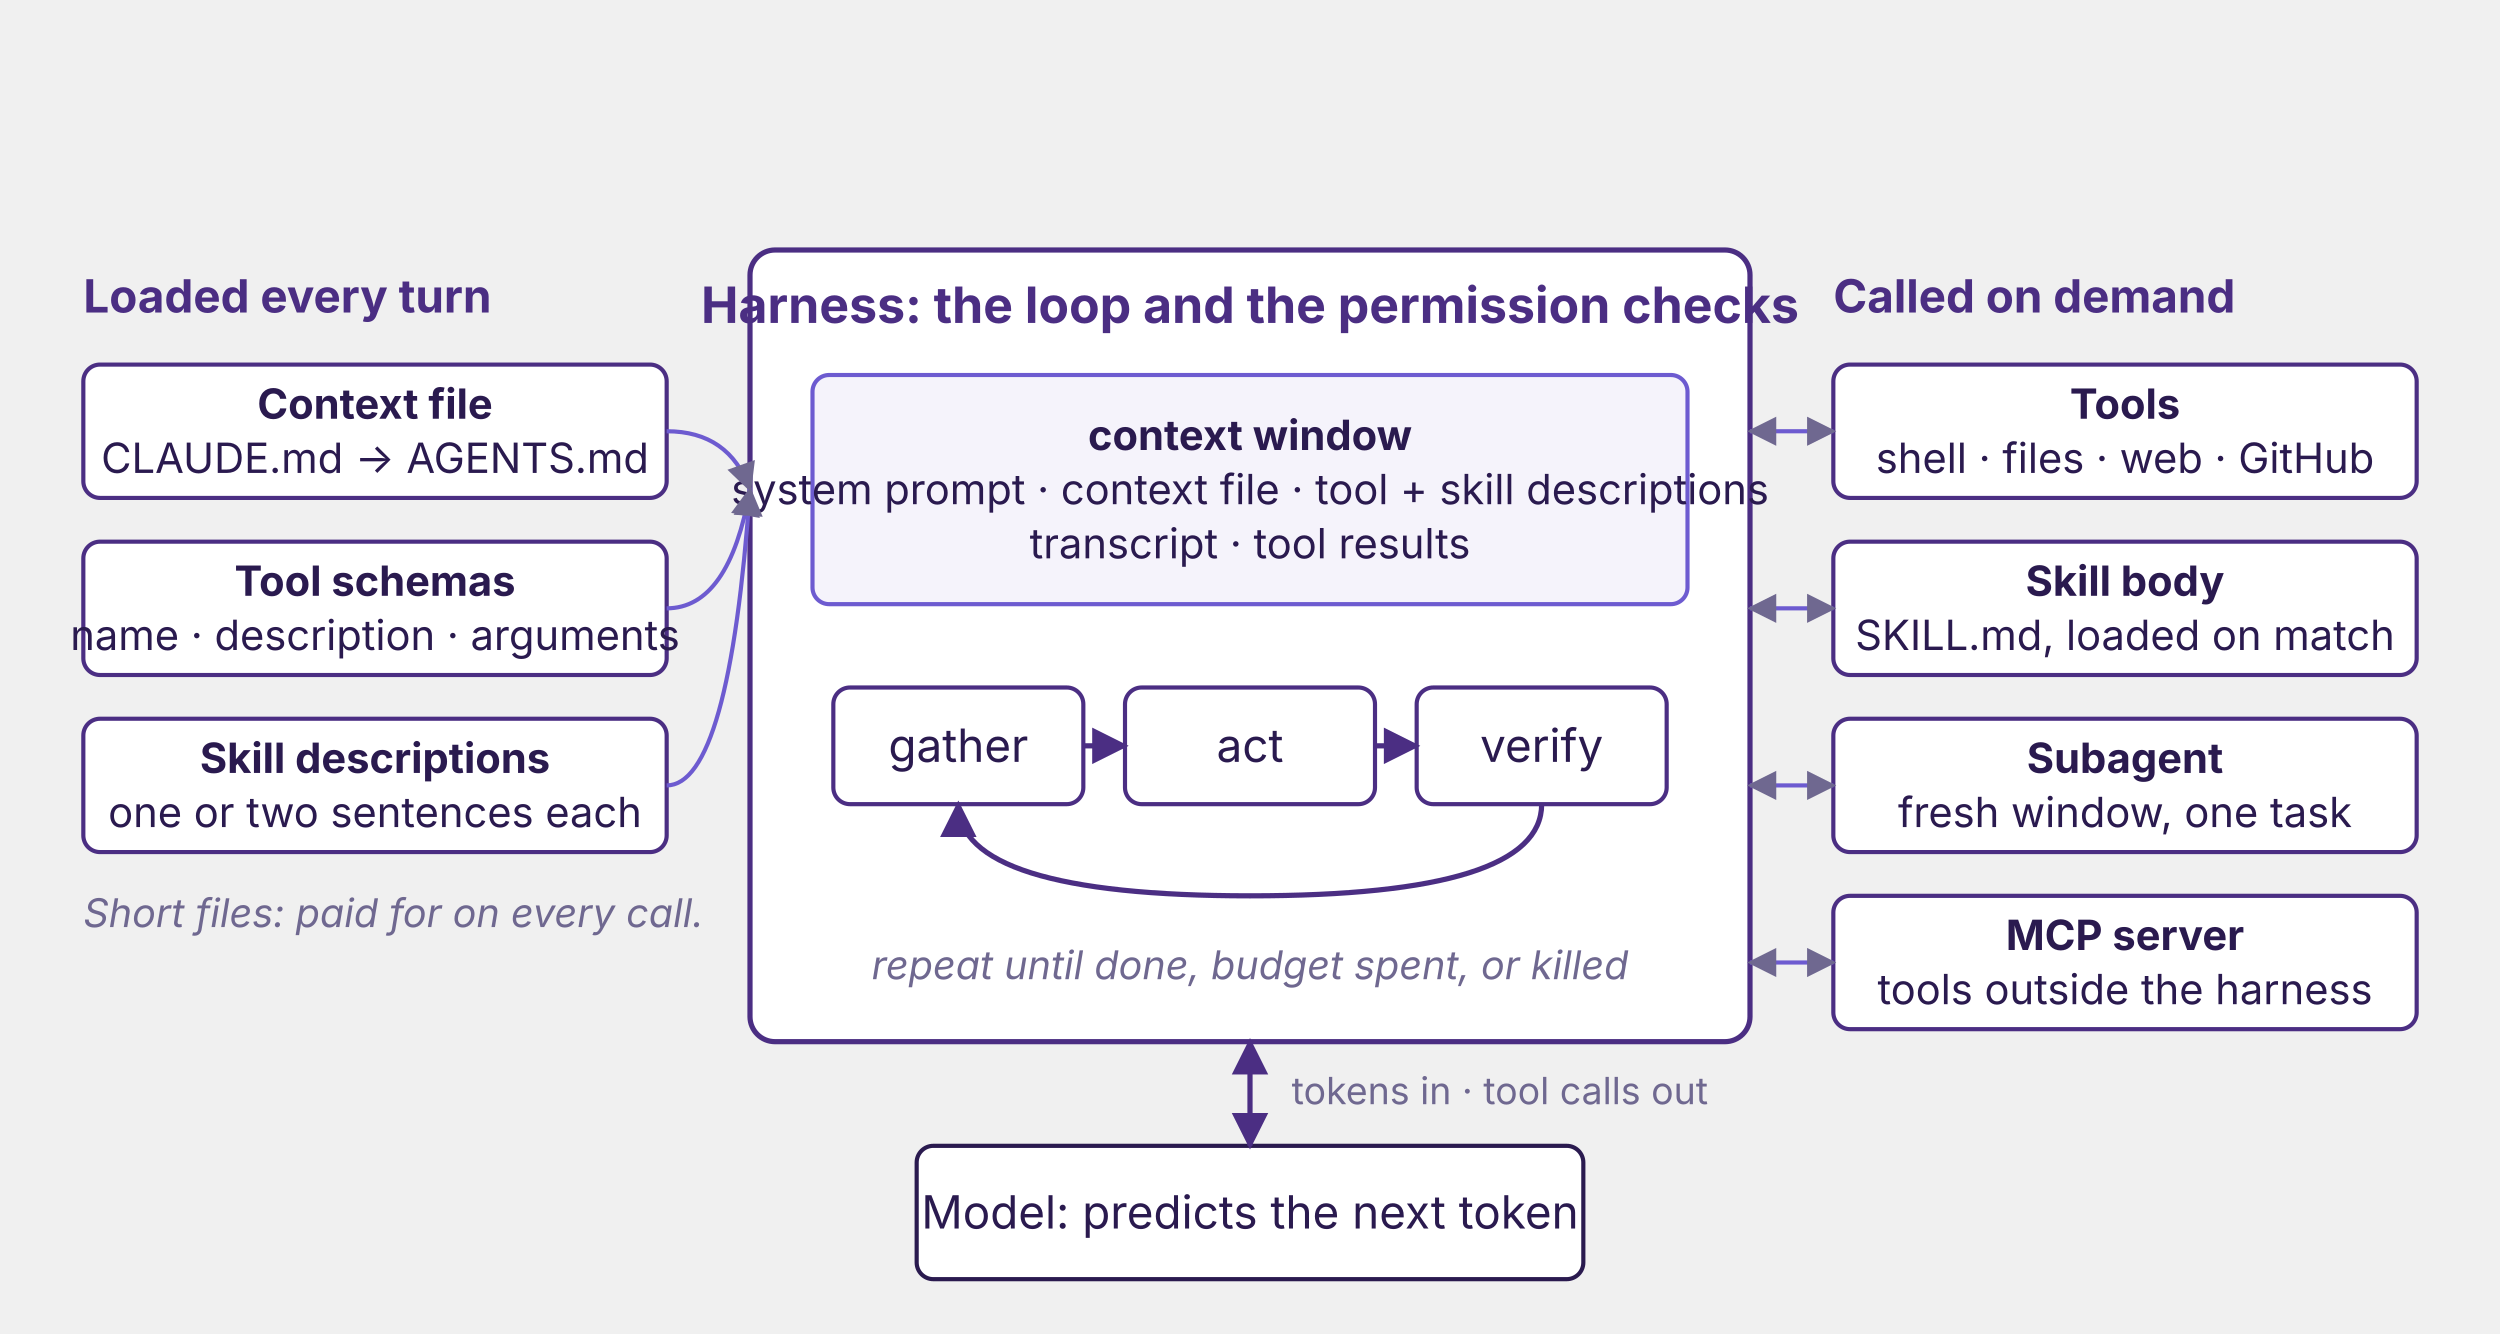
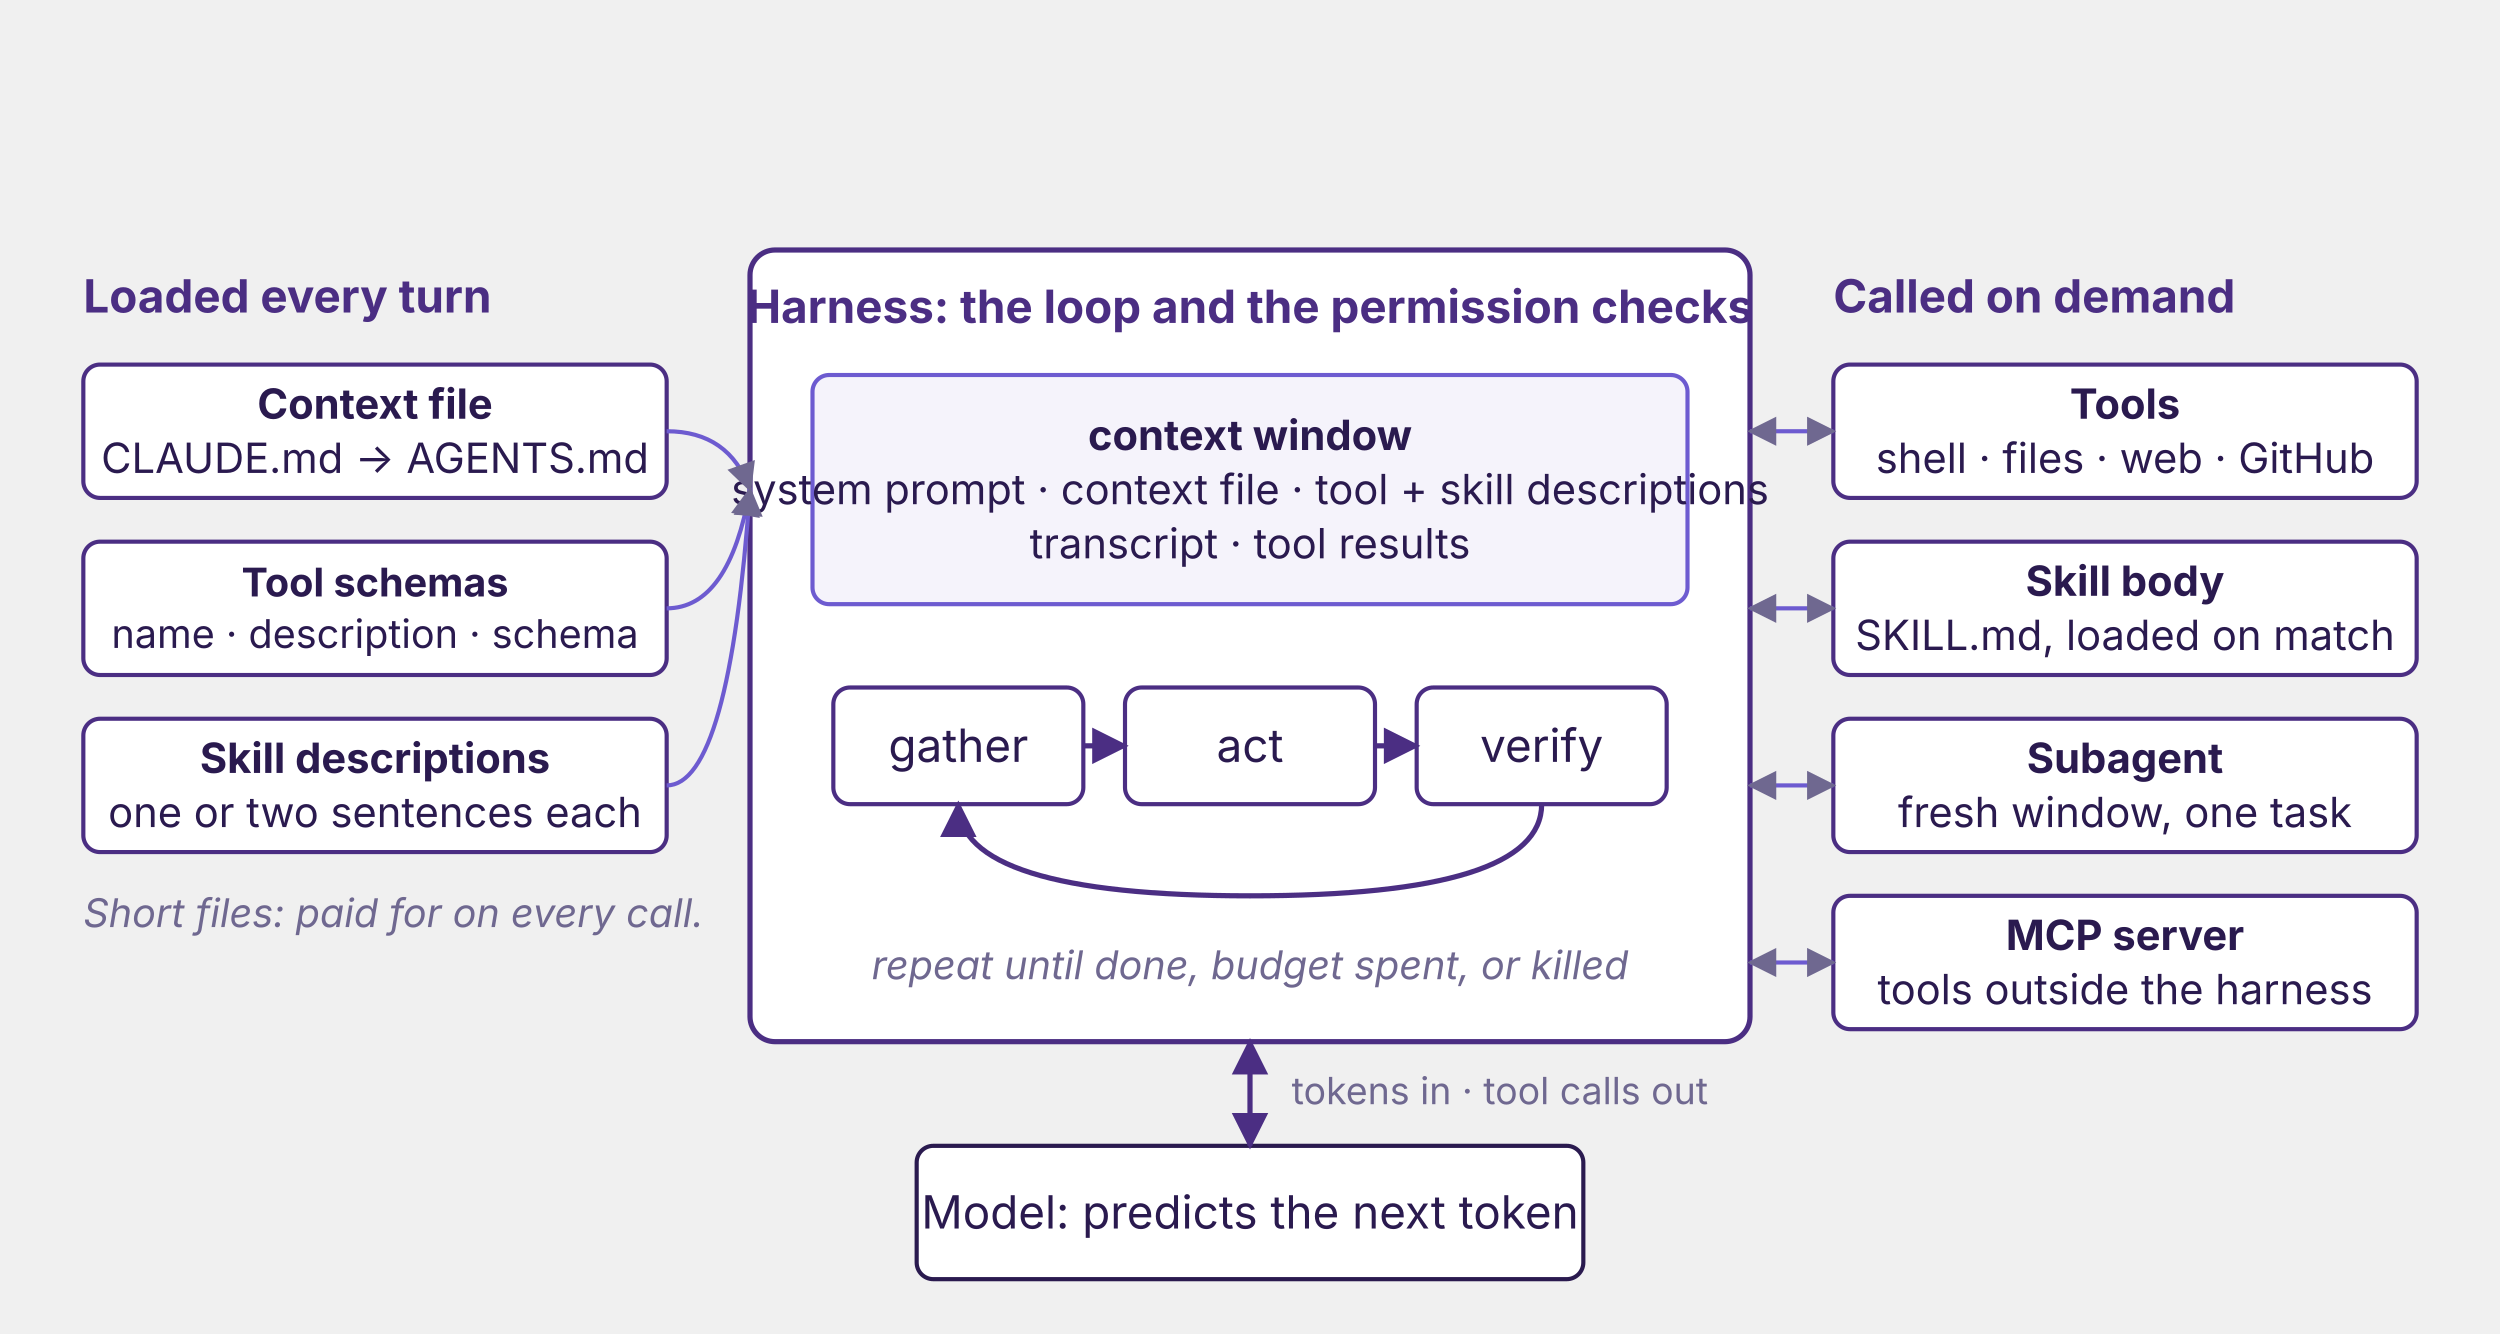
<svg xmlns="http://www.w3.org/2000/svg" viewBox="0 0 1200 640" width="1200" height="640" font-family="Inter, Helvetica, Arial, sans-serif" font-size="22">
  <defs>
    <marker id="a-purple" viewBox="0 0 10 10" refX="9" refY="5" markerWidth="7" markerHeight="7" orient="auto-start-reverse">
      <path d="M 0 0 L 10 5 L 0 10 z" fill="#4b2e83" />
    </marker>
    <marker id="a-red" viewBox="0 0 10 10" refX="9" refY="5" markerWidth="7" markerHeight="7" orient="auto-start-reverse">
      <path d="M 0 0 L 10 5 L 0 10 z" fill="#b3402a" />
    </marker>
    <marker id="a-amber" viewBox="0 0 10 10" refX="9" refY="5" markerWidth="7" markerHeight="7" orient="auto-start-reverse">
      <path d="M 0 0 L 10 5 L 0 10 z" fill="#c77d00" />
    </marker>
    <marker id="a-stone" viewBox="0 0 10 10" refX="9" refY="5" markerWidth="7" markerHeight="7" orient="auto-start-reverse">
      <path d="M 0 0 L 10 5 L 0 10 z" fill="#6f6890" />
    </marker>
  </defs>
  <rect x="360" y="120" width="480" height="380" rx="12" fill="#fff" stroke="#4b2e83" stroke-width="2.5" />
-   <text x="600" y="155" text-anchor="middle" font-size="24" fill="#4b2e83" font-weight="700">Harness: the loop and the permission checks</text>
+   <text x="600" y="155" text-anchor="middle" font-size="22" fill="#4b2e83" font-weight="700">Harness: the loop and the permission checks</text>
  <rect x="390" y="180" width="420" height="110" rx="8" fill="#f5f3fb" stroke="#6d5bd0" stroke-width="2" />
  <text x="600.0" y="216.0" text-anchor="middle" font-size="20" fill="#2a1a4f" font-weight="700">context window</text>
  <text x="600.0" y="242.0" text-anchor="middle" font-size="20" fill="#2a1a4f">system prompt · context file · tool + skill descriptions</text>
  <text x="600.0" y="268.0" text-anchor="middle" font-size="20" fill="#2a1a4f">transcript · tool results</text>
  <rect x="400" y="330" width="120" height="56" rx="8" fill="#fff" stroke="#4b2e83" stroke-width="2" />
  <text x="460.0" y="365.7" text-anchor="middle" font-size="22" fill="#2a1a4f">gather</text>
  <rect x="540" y="330" width="120" height="56" rx="8" fill="#fff" stroke="#4b2e83" stroke-width="2" />
  <text x="600.0" y="365.7" text-anchor="middle" font-size="22" fill="#2a1a4f">act</text>
  <rect x="680" y="330" width="120" height="56" rx="8" fill="#fff" stroke="#4b2e83" stroke-width="2" />
  <text x="740.0" y="365.7" text-anchor="middle" font-size="22" fill="#2a1a4f">verify</text>
  <line x1="520" y1="358" x2="540" y2="358" stroke="#4b2e83" stroke-width="2.5" marker-end="url(#a-purple)" />
  <line x1="660" y1="358" x2="680" y2="358" stroke="#4b2e83" stroke-width="2.5" marker-end="url(#a-purple)" />
  <path d="M 740 386 Q 740 430 600 430 Q 460 430 460 386" fill="none" stroke="#4b2e83" stroke-width="2.5" marker-end="url(#a-purple)" />
  <text x="600" y="470" text-anchor="middle" font-size="19" fill="#6f6890" font-style="italic">repeat until done, budget spent, or killed</text>
  <rect x="440" y="550" width="320" height="64" rx="8" fill="#fff" stroke="#2a1a4f" stroke-width="2" />
  <text x="600.0" y="589.7" text-anchor="middle" font-size="22" fill="#2a1a4f">Model: predicts the next token</text>
  <line x1="600" y1="500" x2="600" y2="550" stroke="#4b2e83" stroke-width="2.5" marker-end="url(#a-purple)" marker-start="url(#a-purple)" />
  <text x="620" y="530" text-anchor="start" font-size="18" fill="#6f6890">tokens in · tool calls out</text>
  <text x="40" y="150" text-anchor="start" font-size="22" fill="#4b2e83" font-weight="700">Loaded every turn</text>
  <rect x="40" y="175" width="280" height="64" rx="8" fill="#fff" stroke="#4b2e83" stroke-width="2" />
  <text x="180.0" y="201.0" text-anchor="middle" font-size="20" fill="#2a1a4f" font-weight="700">Context file</text>
  <text x="180.0" y="227.0" text-anchor="middle" font-size="20" fill="#2a1a4f">CLAUDE.md → AGENTS.md</text>
  <rect x="40" y="260" width="280" height="64" rx="8" fill="#fff" stroke="#4b2e83" stroke-width="2" />
-   <text x="180.0" y="286.0" text-anchor="middle" font-size="20" fill="#2a1a4f" font-weight="700">Tool schemas</text>
-   <text x="180.0" y="312.0" text-anchor="middle" font-size="20" fill="#2a1a4f">name · description · arguments</text>
+   <text x="180.0" y="286.3" text-anchor="middle" font-size="19" fill="#2a1a4f" font-weight="700">Tool schemas</text>
+   <text x="180.0" y="311.0" text-anchor="middle" font-size="19" fill="#2a1a4f">name · description · schema</text>
  <rect x="40" y="345" width="280" height="64" rx="8" fill="#fff" stroke="#4b2e83" stroke-width="2" />
  <text x="180.0" y="371.0" text-anchor="middle" font-size="20" fill="#2a1a4f" font-weight="700">Skill descriptions</text>
  <text x="180.0" y="397.0" text-anchor="middle" font-size="20" fill="#2a1a4f">one or two sentences each</text>
  <path d="M 320 207 Q 350 207 360 235" fill="none" stroke="#6d5bd0" stroke-width="2" marker-end="url(#a-stone)" />
  <path d="M 320 292 Q 350 292 360 235" fill="none" stroke="#6d5bd0" stroke-width="2" marker-end="url(#a-stone)" />
  <path d="M 320 377 Q 350 377 360 235" fill="none" stroke="#6d5bd0" stroke-width="2" marker-end="url(#a-stone)" />
  <text x="40" y="445" text-anchor="start" font-size="19" fill="#6f6890" font-style="italic">Short files: paid for on every call.</text>
  <text x="880" y="150" text-anchor="start" font-size="22" fill="#4b2e83" font-weight="700">Called on demand</text>
  <rect x="880" y="175" width="280" height="64" rx="8" fill="#fff" stroke="#4b2e83" stroke-width="2" />
  <text x="1020.0" y="201.0" text-anchor="middle" font-size="20" fill="#2a1a4f" font-weight="700">Tools</text>
  <text x="1020.0" y="227.0" text-anchor="middle" font-size="20" fill="#2a1a4f">shell · files · web · GitHub</text>
  <rect x="880" y="260" width="280" height="64" rx="8" fill="#fff" stroke="#4b2e83" stroke-width="2" />
  <text x="1020.0" y="286.0" text-anchor="middle" font-size="20" fill="#2a1a4f" font-weight="700">Skill body</text>
  <text x="1020.0" y="312.0" text-anchor="middle" font-size="20" fill="#2a1a4f">SKILL.md, loaded on match</text>
  <rect x="880" y="345" width="280" height="64" rx="8" fill="#fff" stroke="#4b2e83" stroke-width="2" />
  <text x="1020.0" y="371.0" text-anchor="middle" font-size="20" fill="#2a1a4f" font-weight="700">Subagent</text>
  <text x="1020.0" y="397.0" text-anchor="middle" font-size="20" fill="#2a1a4f">fresh window, one task</text>
  <rect x="880" y="430" width="280" height="64" rx="8" fill="#fff" stroke="#4b2e83" stroke-width="2" />
  <text x="1020.0" y="456.0" text-anchor="middle" font-size="20" fill="#2a1a4f" font-weight="700">MCP server</text>
  <text x="1020.0" y="482.0" text-anchor="middle" font-size="20" fill="#2a1a4f">tools outside the harness</text>
  <line x1="840" y1="207" x2="880" y2="207" stroke="#6d5bd0" stroke-width="2" marker-end="url(#a-stone)" marker-start="url(#a-stone)" />
  <line x1="840" y1="292" x2="880" y2="292" stroke="#6d5bd0" stroke-width="2" marker-end="url(#a-stone)" marker-start="url(#a-stone)" />
  <line x1="840" y1="377" x2="880" y2="377" stroke="#6d5bd0" stroke-width="2" marker-end="url(#a-stone)" marker-start="url(#a-stone)" />
  <line x1="840" y1="462" x2="880" y2="462" stroke="#6d5bd0" stroke-width="2" marker-end="url(#a-stone)" marker-start="url(#a-stone)" />
</svg>
